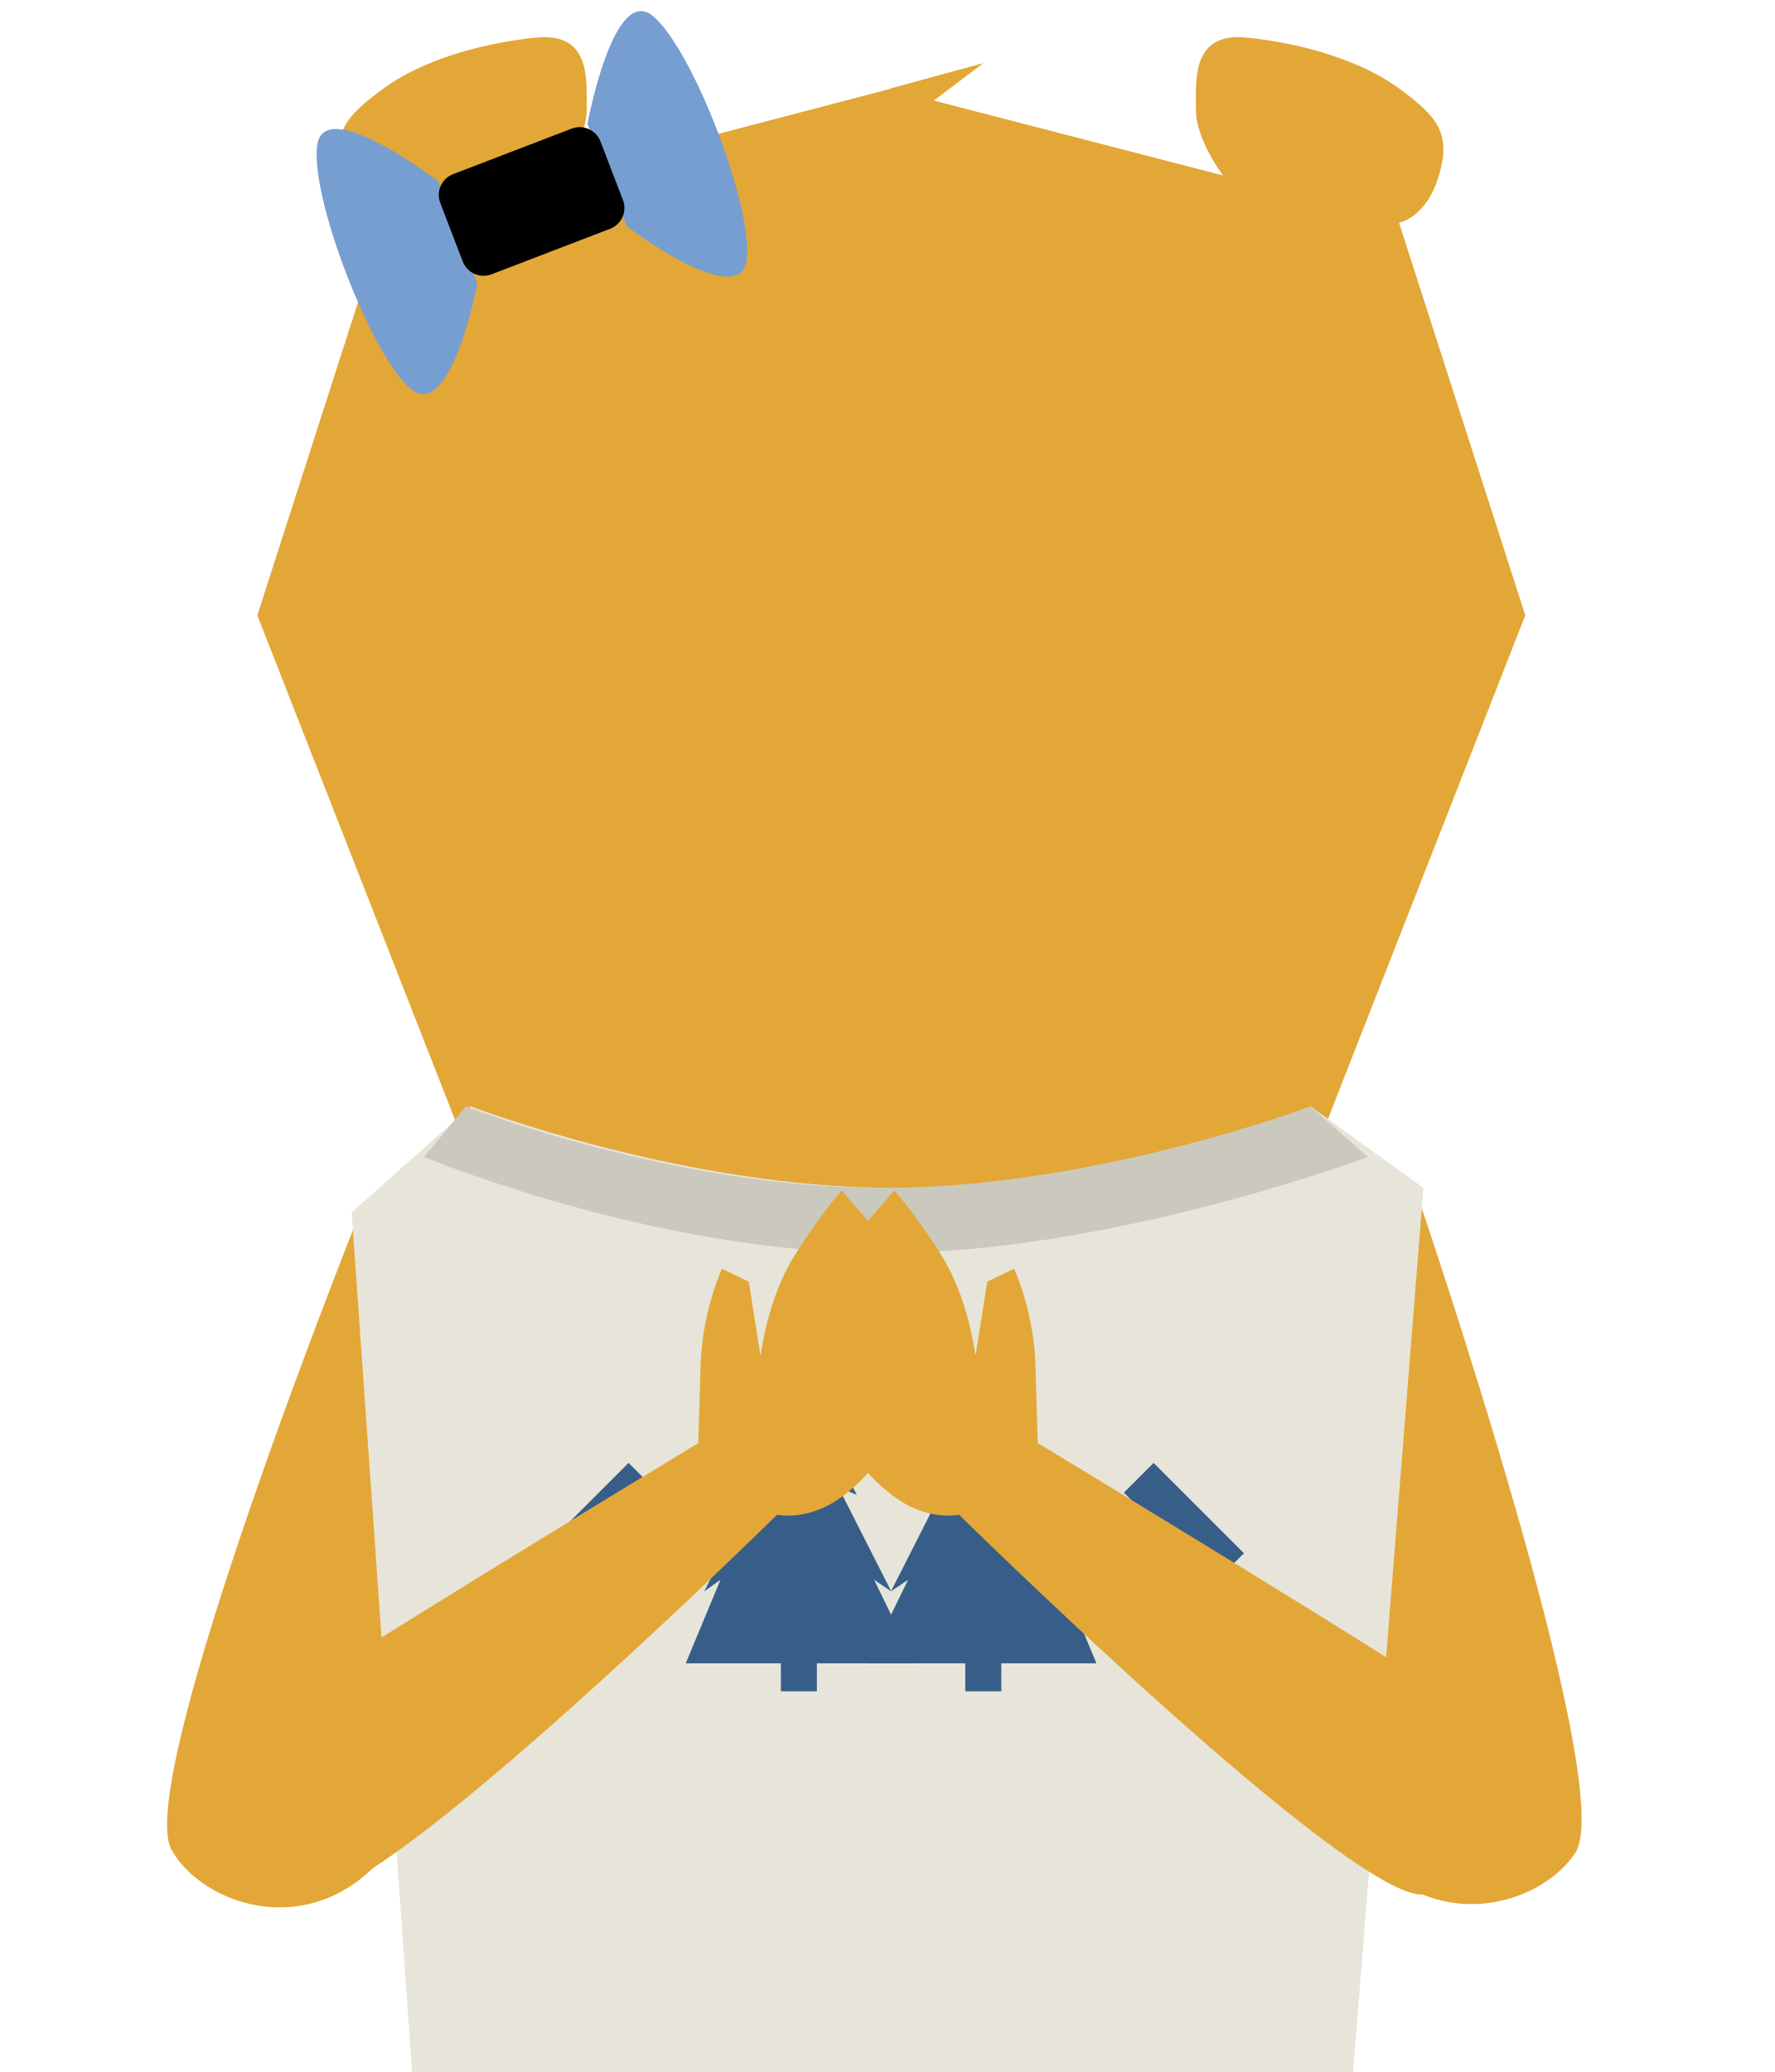
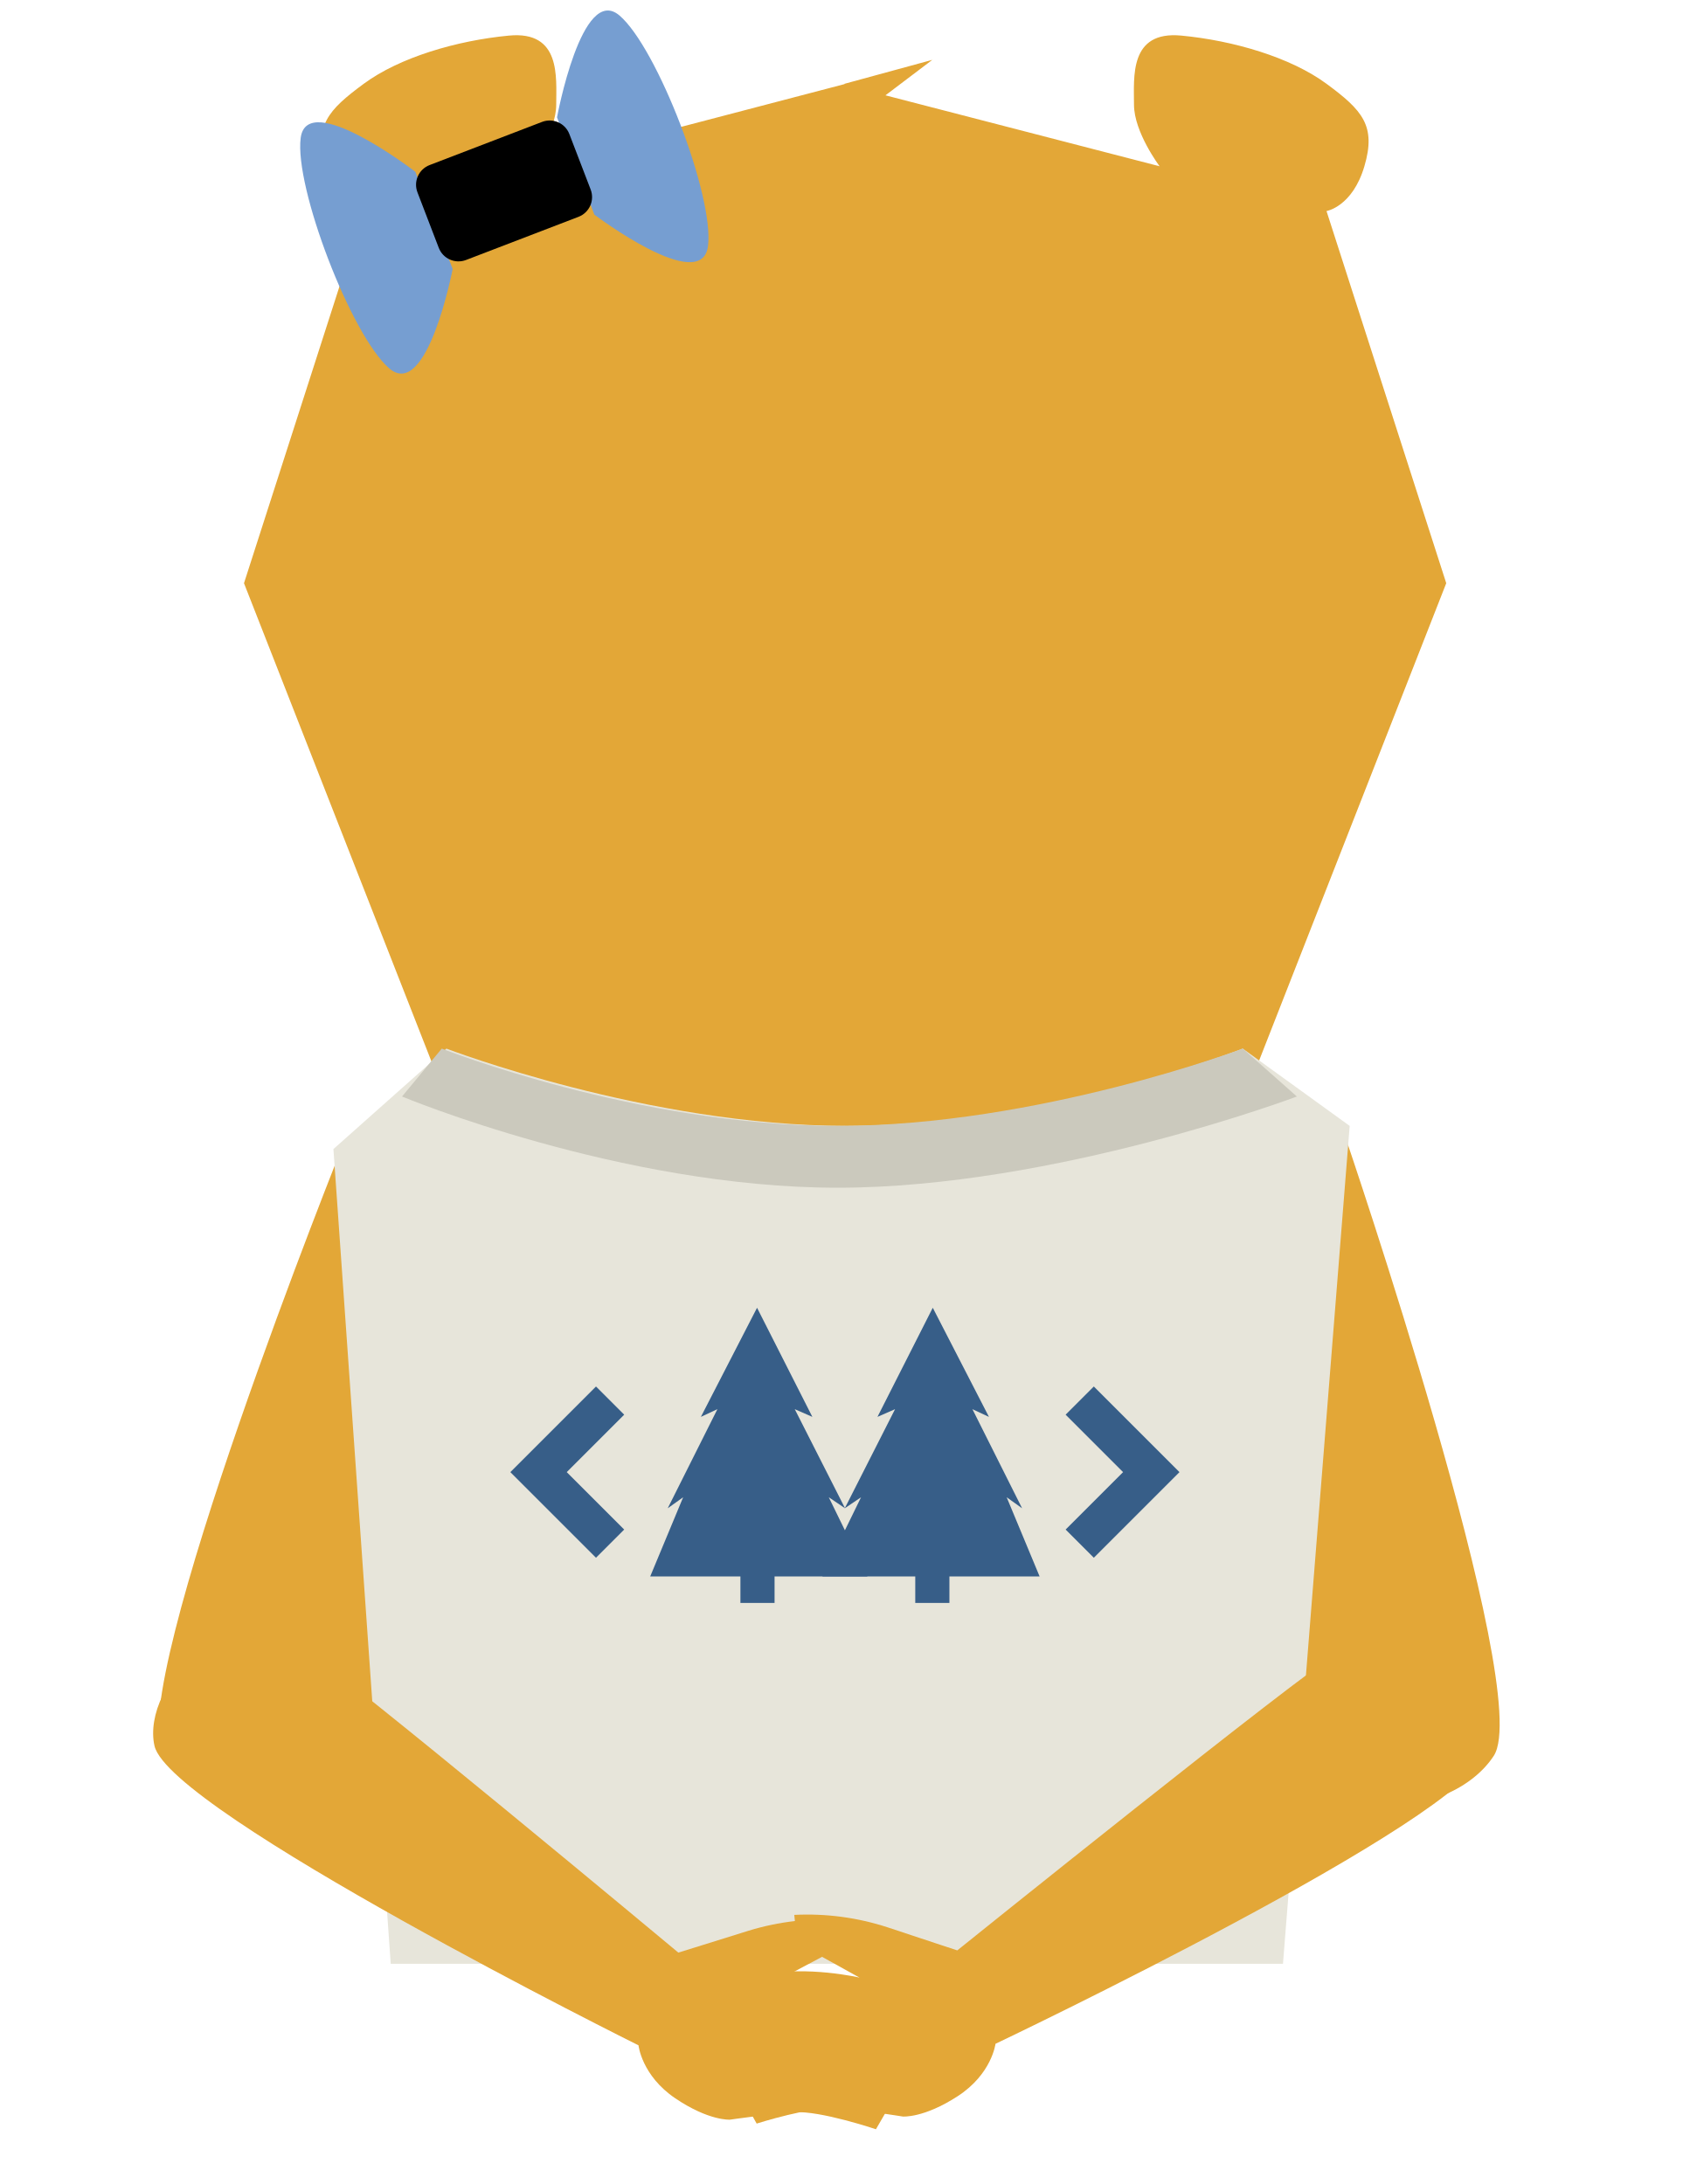
- <svg xmlns="http://www.w3.org/2000/svg" width="717.249" height="837.366" viewBox="0 0 717.249 837.366">
+ <svg xmlns="http://www.w3.org/2000/svg" width="717.248" height="931.267" viewBox="0 0 717.248 931.267">
  <g id="girl-bear" transform="translate(-274.418 -53.044)">
    <g id="face" transform="translate(-109 -251)">
      <g id="face-bg" transform="translate(17.763 31.857)">
        <path id="face-base" d="M256.253,472.7l-.254.05v-.1L80.2,438.315,0,233.661,51.039,74.978S40,73.16,34.892,55.875,35.732,32,51.039,20.71,90.72,2.265,112.958.157,133.1,17.853,133.1,29.608s-10.912,26.268-10.912,26.268L256,20.843v-.134L293.433,10.5,273.452,25.625l116.863,30.25S379.4,41.361,379.4,29.607,377.311-1.953,399.55.156s46.612,9.267,61.919,20.553,21.25,17.881,16.146,35.166-16.146,19.1-16.146,19.1l51.039,158.682L432.3,438.315l-175.8,34.333v.1Z" transform="translate(469.667 287.207)" fill="#e3a737" />
      </g>
      <g id="bow" transform="translate(237.097 143.471) rotate(-21)">
        <path id="Path_23" data-name="Path 23" d="M223.1,334.172v44.414s-30.321,48.722-40.429,29.862-10.107-86.734,0-105.3S223.1,334.172,223.1,334.172Z" transform="translate(-5 0)" fill="#769ed1" />
        <path id="Path_24" data-name="Path 24" d="M175.092,334.172v44.414s30.322,48.723,40.429,29.862,10.107-86.734,0-105.3S175.092,334.172,175.092,334.172Z" transform="translate(107.71)" fill="#769ed1" />
        <rect id="Rectangle_4" data-name="Rectangle 4" width="69.36" height="43.35" rx="9" transform="translate(215.805 333.684)" />
      </g>
    </g>
    <path id="left-upper-arm" d="M781.5,7430.682s-160.55,192.369-153.911,223.928,62.295,66.841,110.588,0l114.214-117.027Z" transform="translate(-2618.467 -6285.269) rotate(-18)" fill="#e3a737" />
    <path id="right-upper-arm" d="M154.111,261.947S-6.439,69.578.2,38.019s62.295-66.841,110.588,0L225,155.046Z" transform="translate(897.793 837.247) rotate(-159)" fill="#e3a737" />
    <g id="Shirt" transform="translate(-325 -153)">
      <path id="Path_25" data-name="Path 25" d="M789.713,7423.168l-48.164,42.847,24.433,347.395h380.354l28.44-357.282-45.579-32.959s-83.882,32.959-168.753,32.959S789.713,7423.168,789.713,7423.168Z" transform="translate(0 -6770)" fill="#e7e5da" />
      <path id="Path_26" data-name="Path 26" d="M770.806,7443.6s93.066,38.892,185.682,38.892,195.782-38.892,195.782-38.892l-23.074-20.435s-87.343,32.959-172.708,32.959-168.753-32.959-168.753-32.959Z" transform="translate(0 -6770)" fill="#cbc9bd" />
      <g id="that-logo" transform="translate(326.815 -380.191)">
        <path id="Path_27" data-name="Path 27" d="M544.68,7937.5l-30.5,30.5,30.5,30.5" transform="translate(-12 -6754.048)" fill="none" stroke="#375e88" stroke-width="17" />
        <path id="Path_28" data-name="Path 28" d="M660.72,8039.745V8028.43H622.271l14.038-33.757-6.573,4.694,21.175-42.255-7.043,3.286,23.945-46.527,23.58,46.527-7.507-3.286,21.44,42.255-6.938-4.694,16.479,33.757H675.278v11.315Z" transform="translate(-72.486 -6770)" fill="#375e88" />
        <path id="Path_29" data-name="Path 29" d="M514.183,7937.5l30.5,30.5-30.5,30.5" transform="translate(218.699 -6754.048)" fill="none" stroke="#375e88" stroke-width="17" />
        <path id="Path_30" data-name="Path 30" d="M676.417,8039.745V8028.43h38.449l-14.038-33.757,6.573,4.694-21.175-42.255,7.043,3.286-23.945-46.527-23.58,46.527,7.507-3.286-21.44,42.255,6.938-4.694-16.479,33.757h39.588v11.315Z" transform="translate(0.911 -6770)" fill="#375e88" />
      </g>
    </g>
-     <path id="left-lower-arm" d="M625.647,7654.61c4.5,28.694,196.921,141.783,196.921,141.783s.422,12.941,14.066,23.631,22.6,10.708,22.6,10.708,16.689-1.229,27.66-1.229,34.138,9.65,34.138,9.65l34.832-51.443s-11.883-6.106-31.153-11.873-41.938-2.512-41.938-2.512l27.8-12.375,2.242-11.84a110.423,110.423,0,0,0-40.016,1.8c-21.239,5.063-30.531,7.221-30.531,7.221s-136.72-131.206-150.223-140.208-25.017-7.089-43.885,0C633.31,7623.5,623.626,7641.726,625.647,7654.61Z" transform="translate(-7155.106 -558.128) rotate(-75)" fill="#e3a737" />
-     <path id="right-lower-arm" d="M.266,184.544C4.767,155.85,197.188,42.761,197.188,42.761s.422-12.941,14.066-23.631,22.6-10.708,22.6-10.708S250.539,9.65,261.51,9.65,295.648,0,295.648,0L330.48,51.444S318.6,57.55,299.327,63.317s-41.938,2.512-41.938,2.512l27.8,12.375,2.242,11.84a110.423,110.423,0,0,1-40.016-1.8c-21.239-5.063-30.531-7.221-30.531-7.221S80.16,212.226,66.657,221.228s-25.017,7.089-43.885,0C7.929,215.652-1.755,197.428.266,184.544Z" transform="matrix(-0.259, -0.966, 0.966, -0.259, 671.791, 866.722)" fill="#e3a737" />
+     <path id="left-lower-arm" d="M625.647,7654.61c4.5,28.694,196.921,141.783,196.921,141.783s.422,12.941,14.066,23.631,22.6,10.708,22.6,10.708,16.689-1.229,27.66-1.229,34.138,9.65,34.138,9.65l34.832-51.443s-11.883-6.106-31.153-11.873-41.938-2.512-41.938-2.512l27.8-12.375,2.242-11.84a110.423,110.423,0,0,0-40.016,1.8c-21.239,5.063-30.531,7.221-30.531,7.221s-136.72-131.206-150.223-140.208-25.017-7.089-43.885,0C633.31,7623.5,623.626,7641.726,625.647,7654.61Z" transform="translate(-817.806 -6794.841) rotate(-4)" fill="#e3a737" />
+     <path id="right-lower-arm" d="M.266,184.544C4.767,155.85,197.188,42.761,197.188,42.761s.422-12.941,14.066-23.631,22.6-10.708,22.6-10.708S250.539,9.65,261.51,9.65,295.648,0,295.648,0L330.48,51.444S318.6,57.55,299.327,63.317s-41.938,2.512-41.938,2.512l27.8,12.375,2.242,11.84a110.423,110.423,0,0,1-40.016-1.8c-21.239-5.063-30.531-7.221-30.531-7.221S80.16,212.226,66.657,221.228s-25.017,7.089-43.885,0C7.929,215.652-1.755,197.428.266,184.544Z" transform="translate(891.5 984.312) rotate(-175)" fill="#e3a737" />
  </g>
</svg>
